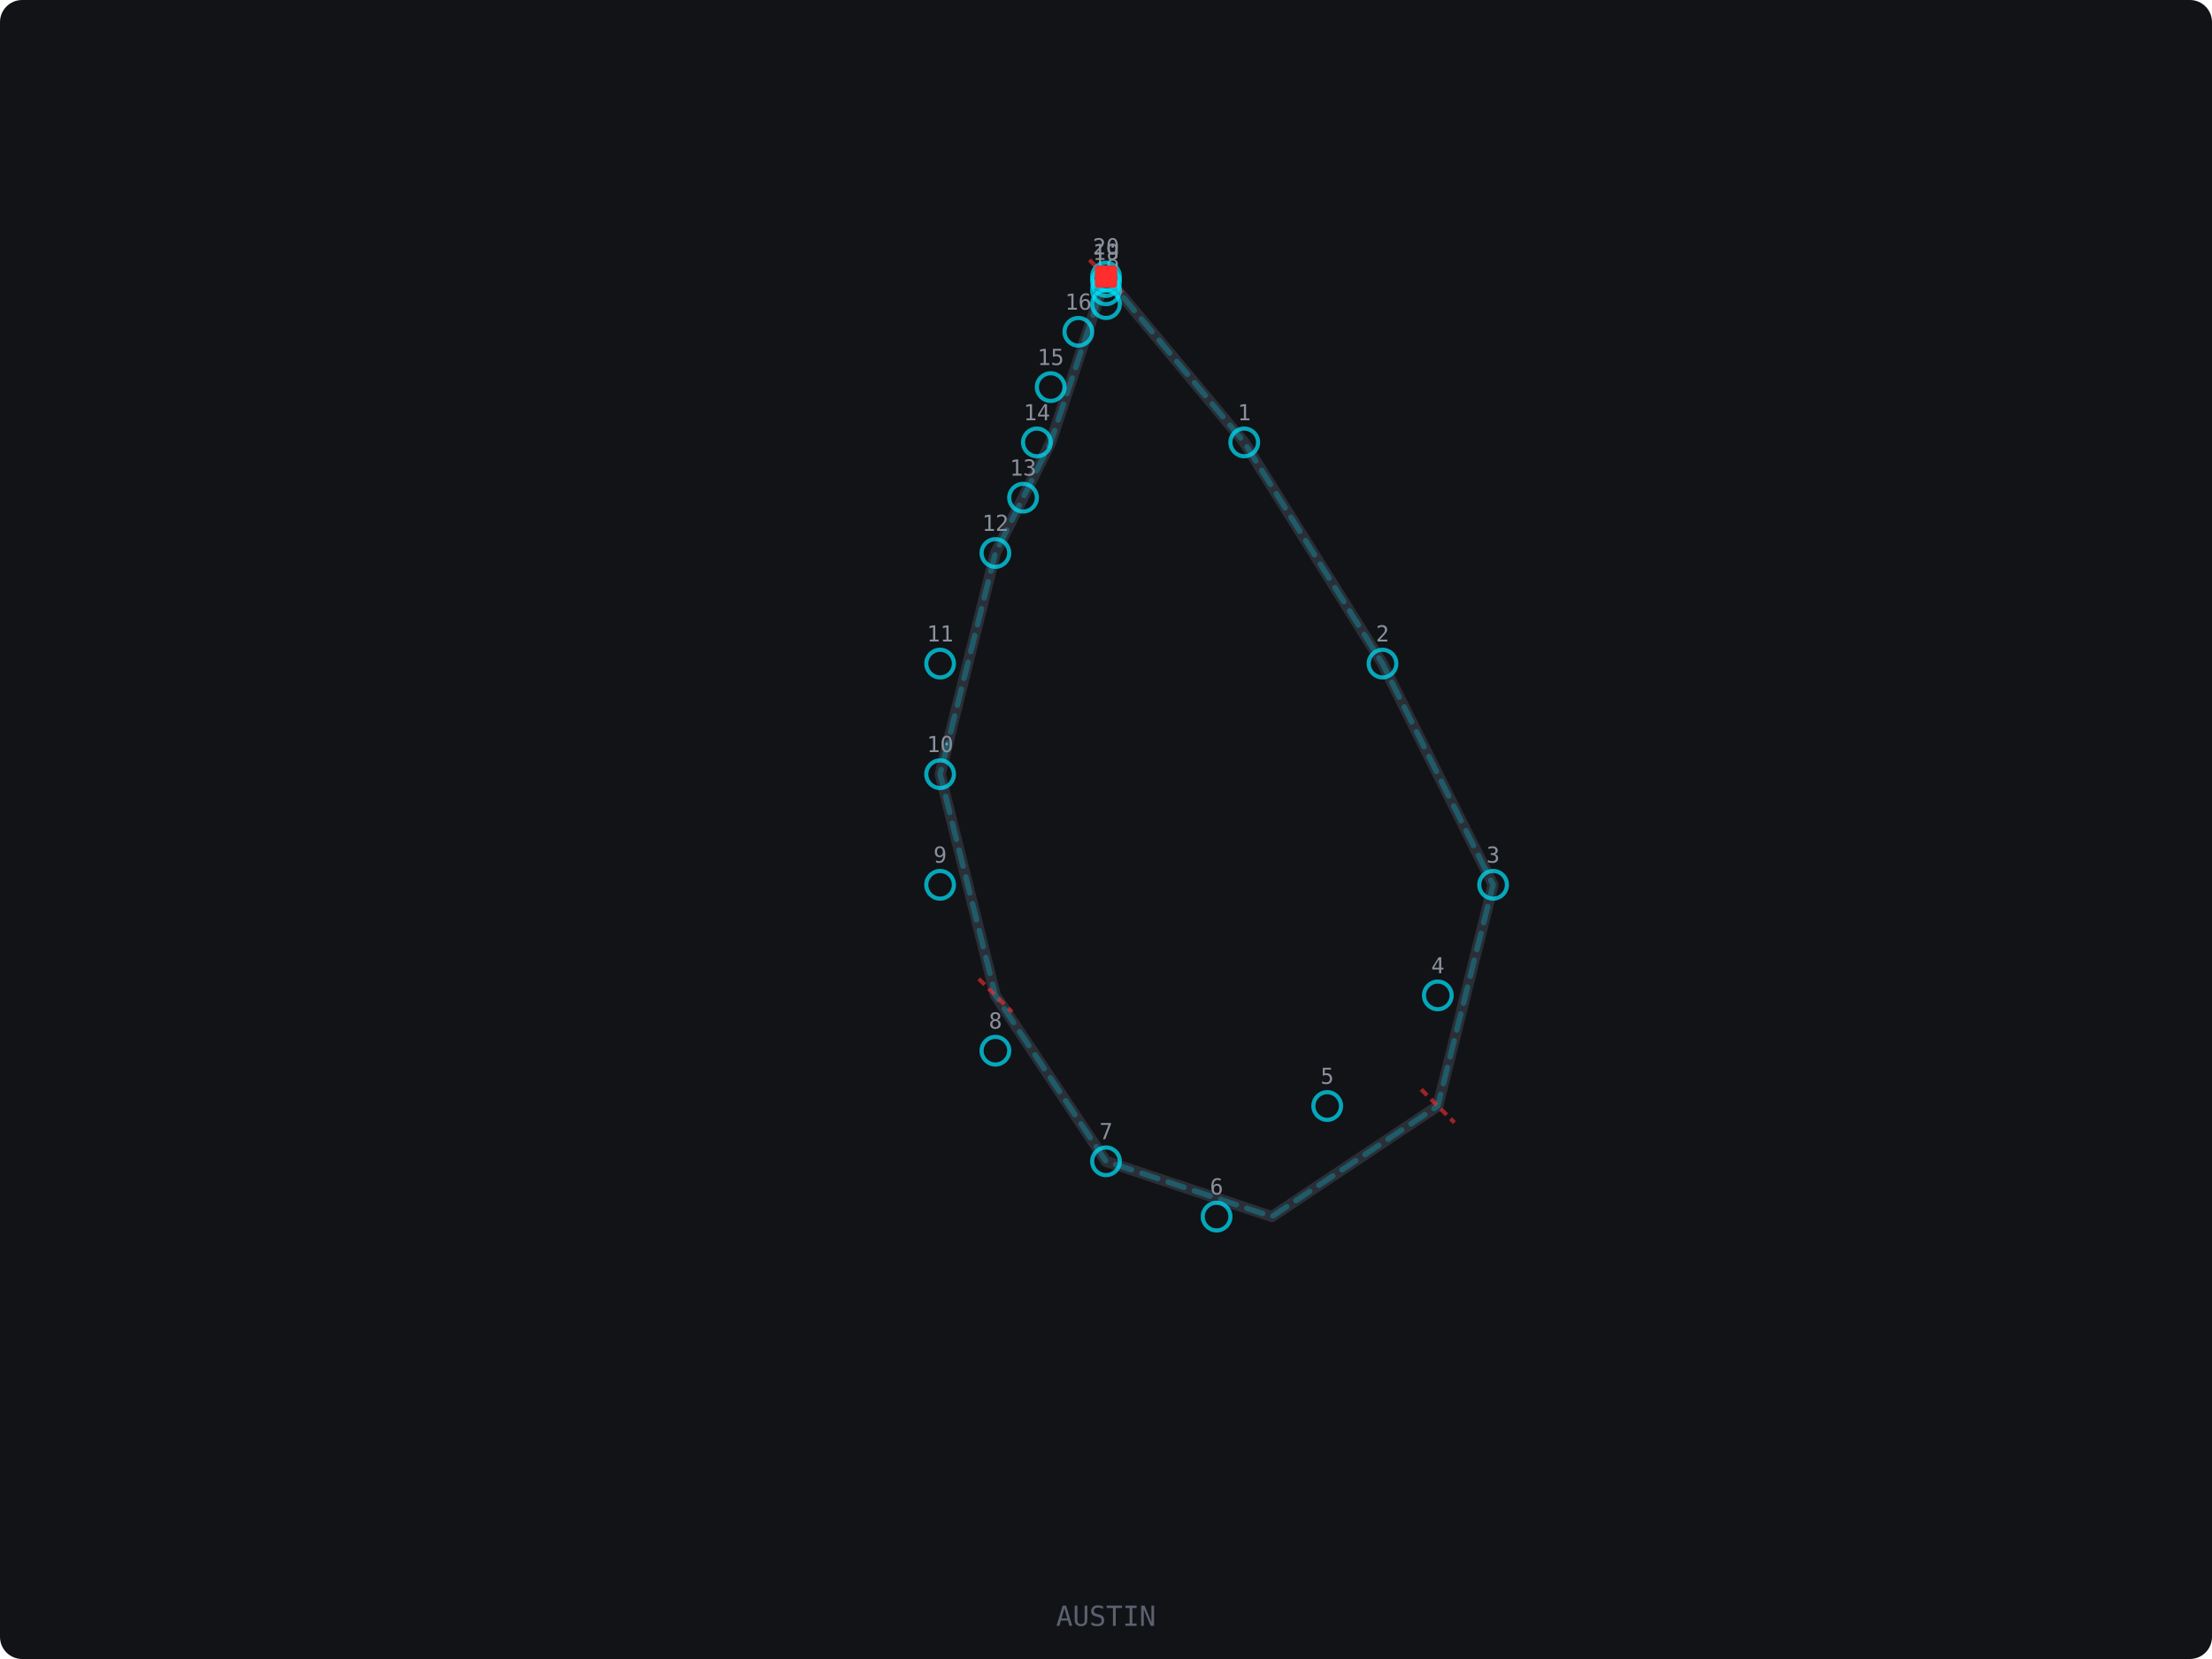
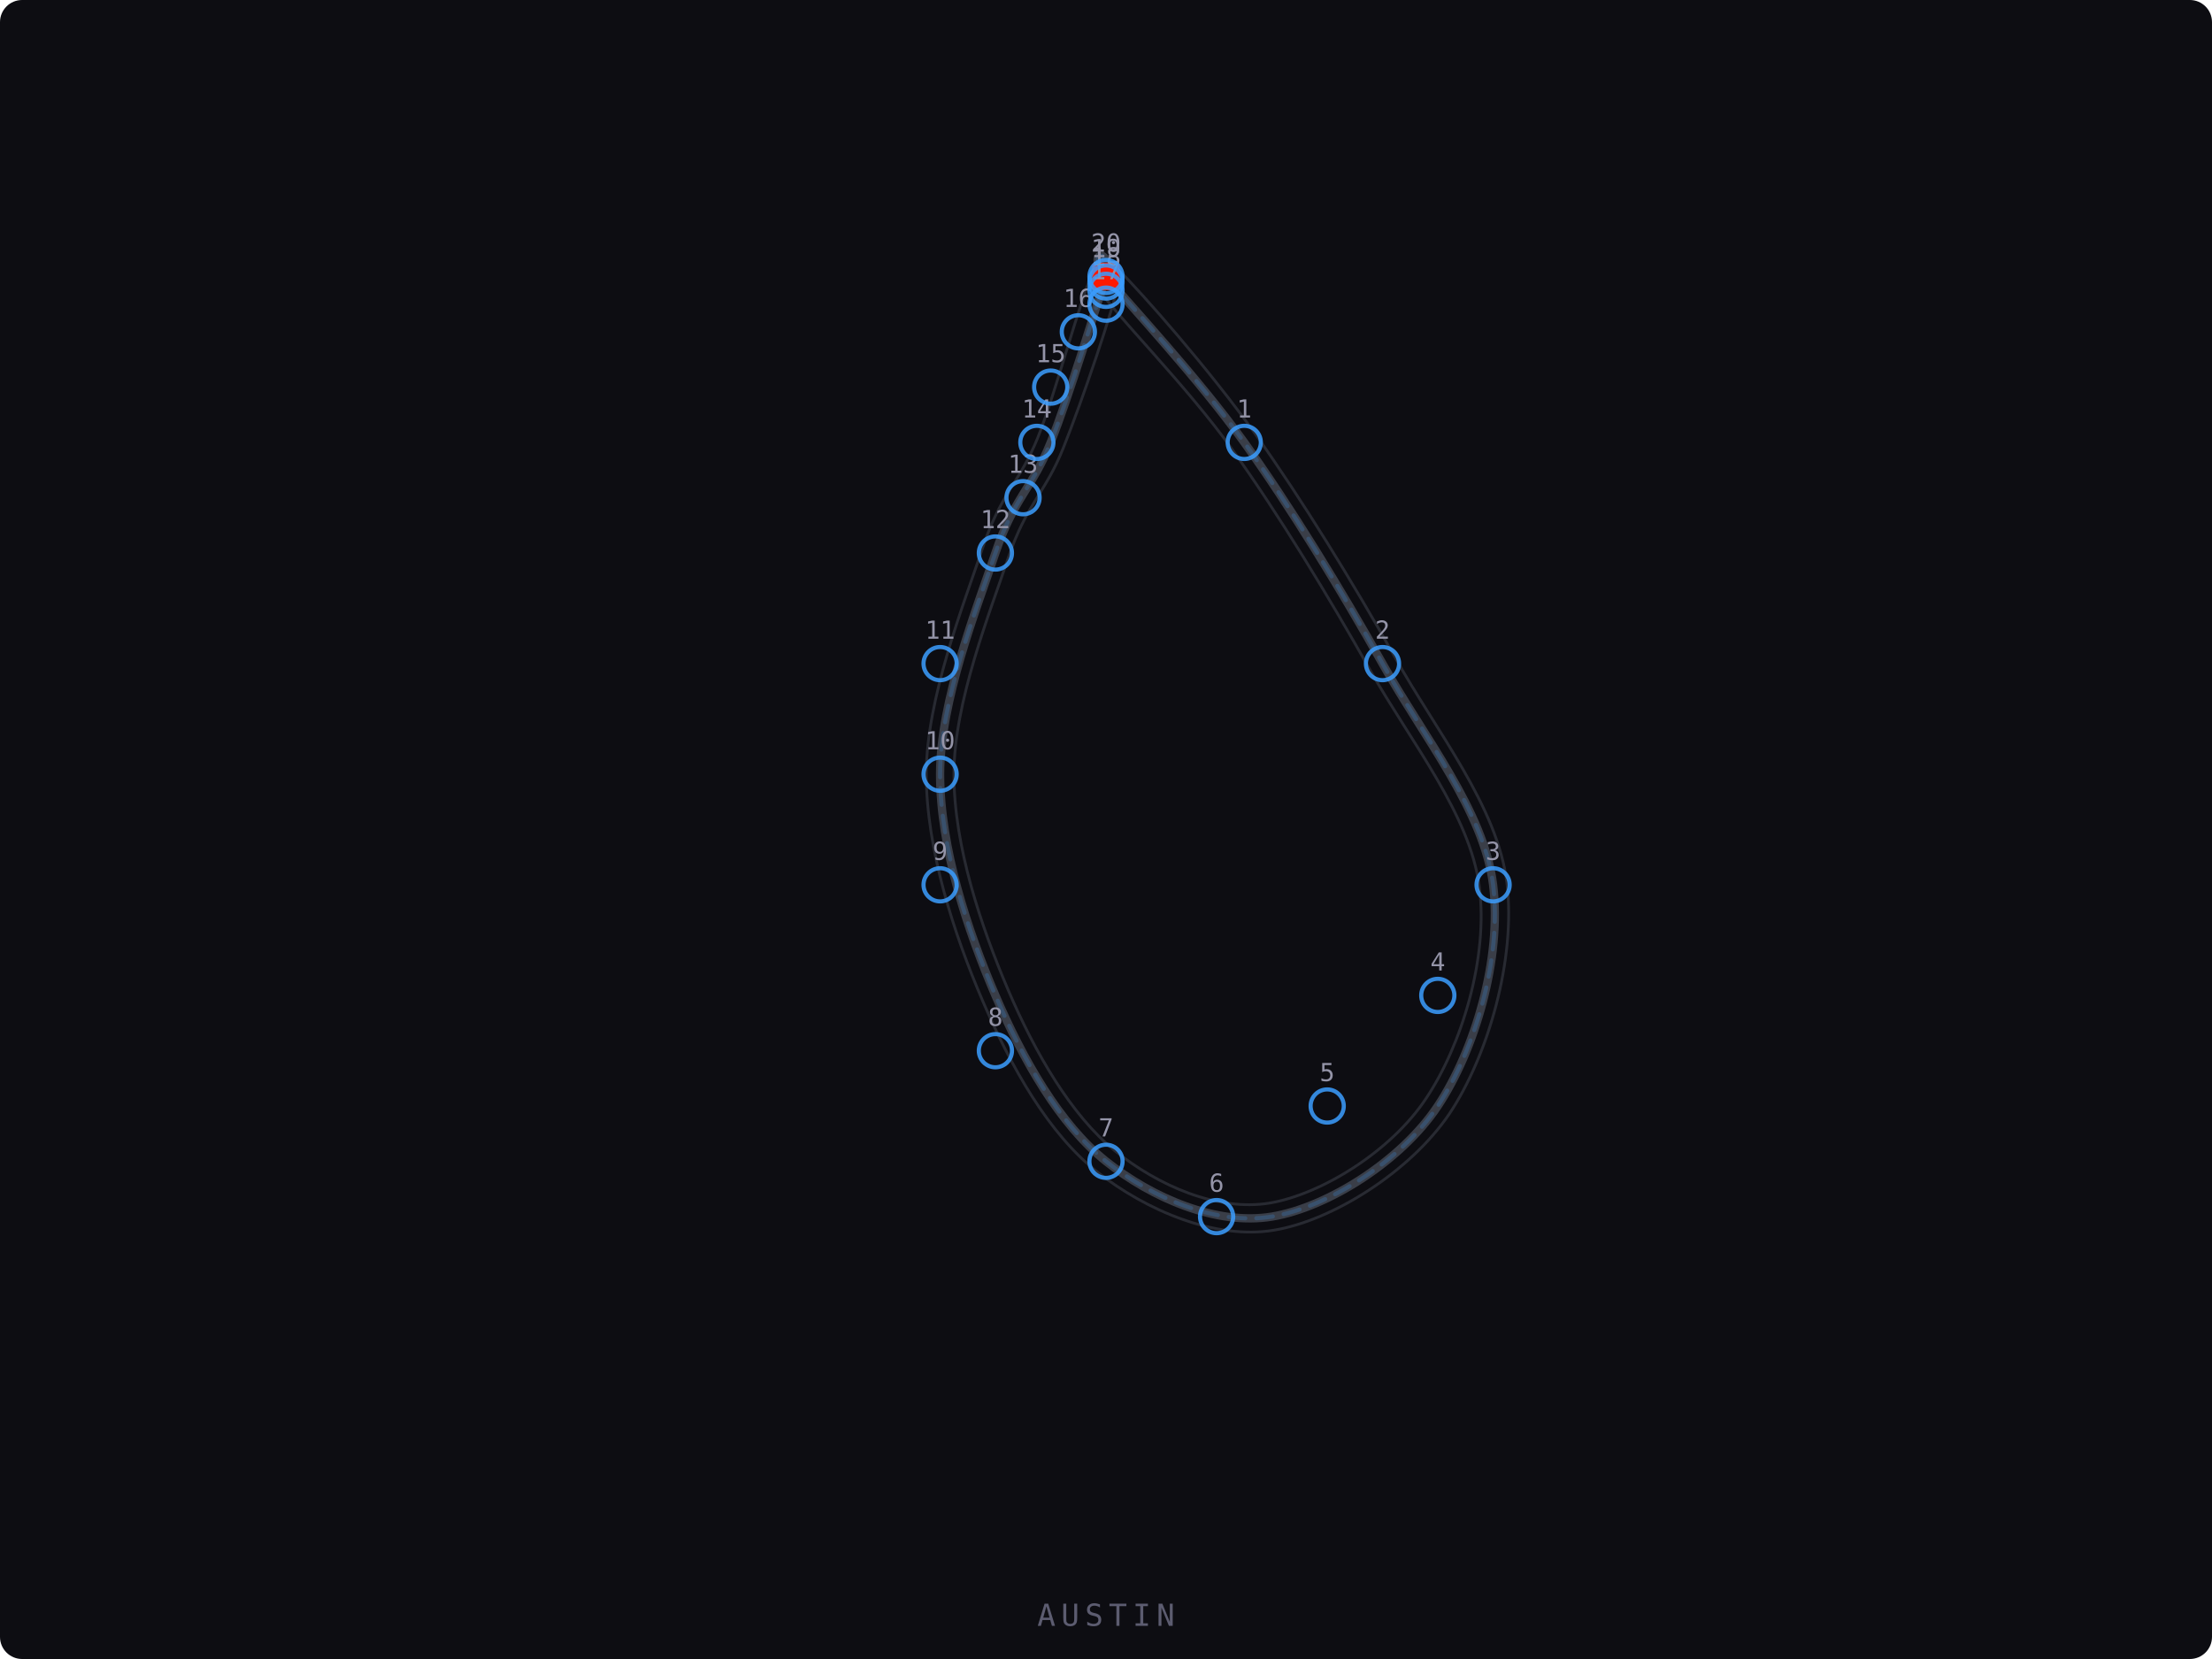
<svg xmlns="http://www.w3.org/2000/svg" viewBox="0 0 800 600" width="800" height="600">
  <defs>
    <style>
-       .track-bg { fill: #111317; }
-       .track-line { fill: none; stroke: #2a2e36; stroke-width: 4; stroke-linecap: round; stroke-linejoin: round; }
-       .track-line-accent { fill: none; stroke: rgba(0,229,255,0.25); stroke-width: 2; stroke-linecap: round; stroke-dasharray: 6,4; }
+       .track-bg { fill: #0d0d12; }
+       .track-line { fill: none; stroke: #3a3e48; stroke-width: 3; stroke-linecap: round; stroke-linejoin: round; }
+       .track-line-accent { fill: none; stroke: rgba(59,158,255,0.20); stroke-width: 1.5; stroke-linecap: round; stroke-dasharray: 6,4; }
+       .track-edge { fill: none; stroke: #3a3e48; stroke-width: 1; stroke-linecap: round; stroke-linejoin: round; opacity: 0.6; }
    </style>
  </defs>
  <rect class="track-bg" width="800" height="600" rx="8" />
-   <polyline class="track-line" points="400.0,100.0 450.0,160.0 500.0,240.0 540.0,320.0 520.0,400.0 460.0,440.0 400.0,420.0 360.0,360.0 340.0,280.0 360.0,200.0 380.0,160.0 400.0,100.0" />
-   <polyline class="track-line-accent" points="400.0,100.0 450.0,160.0 500.0,240.0 540.0,320.0 520.0,400.0 460.0,440.0 400.0,420.0 360.0,360.0 340.0,280.0 360.0,200.0 380.0,160.0 400.0,100.0" />
-   <line x1="514.0" y1="394.0" x2="526.0" y2="406.0" stroke="#ff2d2d" stroke-width="1.5" stroke-dasharray="3,2" opacity="0.6" />
-   <line x1="354.0" y1="354.0" x2="366.0" y2="366.0" stroke="#ff2d2d" stroke-width="1.5" stroke-dasharray="3,2" opacity="0.6" />
-   <line x1="394.0" y1="94.0" x2="406.0" y2="106.0" stroke="#ff2d2d" stroke-width="1.5" stroke-dasharray="3,2" opacity="0.6" />
-   <circle cx="450.0" cy="160.0" r="5" fill="none" stroke="#00e5ff" stroke-width="1.5" opacity="0.7" />
-   <text x="450.0" y="152.0" text-anchor="middle" fill="#8a909c" font-size="8" font-family="monospace">1</text>
-   <circle cx="500.0" cy="240.0" r="5" fill="none" stroke="#00e5ff" stroke-width="1.5" opacity="0.7" />
-   <text x="500.0" y="232.0" text-anchor="middle" fill="#8a909c" font-size="8" font-family="monospace">2</text>
-   <circle cx="540.0" cy="320.0" r="5" fill="none" stroke="#00e5ff" stroke-width="1.5" opacity="0.7" />
-   <text x="540.0" y="312.0" text-anchor="middle" fill="#8a909c" font-size="8" font-family="monospace">3</text>
-   <circle cx="520.0" cy="360.0" r="5" fill="none" stroke="#00e5ff" stroke-width="1.5" opacity="0.7" />
-   <text x="520.0" y="352.0" text-anchor="middle" fill="#8a909c" font-size="8" font-family="monospace">4</text>
-   <circle cx="480.0" cy="400.0" r="5" fill="none" stroke="#00e5ff" stroke-width="1.5" opacity="0.7" />
-   <text x="480.0" y="392.0" text-anchor="middle" fill="#8a909c" font-size="8" font-family="monospace">5</text>
-   <circle cx="440.0" cy="440.0" r="5" fill="none" stroke="#00e5ff" stroke-width="1.5" opacity="0.7" />
-   <text x="440.0" y="432.0" text-anchor="middle" fill="#8a909c" font-size="8" font-family="monospace">6</text>
-   <circle cx="400.0" cy="420.0" r="5" fill="none" stroke="#00e5ff" stroke-width="1.5" opacity="0.7" />
-   <text x="400.0" y="412.0" text-anchor="middle" fill="#8a909c" font-size="8" font-family="monospace">7</text>
-   <circle cx="360.0" cy="380.0" r="5" fill="none" stroke="#00e5ff" stroke-width="1.5" opacity="0.7" />
-   <text x="360.0" y="372.0" text-anchor="middle" fill="#8a909c" font-size="8" font-family="monospace">8</text>
-   <circle cx="340.0" cy="320.0" r="5" fill="none" stroke="#00e5ff" stroke-width="1.5" opacity="0.7" />
-   <text x="340.0" y="312.0" text-anchor="middle" fill="#8a909c" font-size="8" font-family="monospace">9</text>
-   <circle cx="340.0" cy="280.0" r="5" fill="none" stroke="#00e5ff" stroke-width="1.5" opacity="0.7" />
-   <text x="340.0" y="272.0" text-anchor="middle" fill="#8a909c" font-size="8" font-family="monospace">10</text>
-   <circle cx="340.0" cy="240.0" r="5" fill="none" stroke="#00e5ff" stroke-width="1.5" opacity="0.7" />
-   <text x="340.0" y="232.0" text-anchor="middle" fill="#8a909c" font-size="8" font-family="monospace">11</text>
-   <circle cx="360.0" cy="200.0" r="5" fill="none" stroke="#00e5ff" stroke-width="1.5" opacity="0.7" />
-   <text x="360.0" y="192.0" text-anchor="middle" fill="#8a909c" font-size="8" font-family="monospace">12</text>
-   <circle cx="370.0" cy="180.0" r="5" fill="none" stroke="#00e5ff" stroke-width="1.5" opacity="0.7" />
-   <text x="370.0" y="172.0" text-anchor="middle" fill="#8a909c" font-size="8" font-family="monospace">13</text>
-   <circle cx="375.0" cy="160.0" r="5" fill="none" stroke="#00e5ff" stroke-width="1.5" opacity="0.7" />
-   <text x="375.0" y="152.0" text-anchor="middle" fill="#8a909c" font-size="8" font-family="monospace">14</text>
-   <circle cx="380.0" cy="140.0" r="5" fill="none" stroke="#00e5ff" stroke-width="1.5" opacity="0.7" />
-   <text x="380.0" y="132.0" text-anchor="middle" fill="#8a909c" font-size="8" font-family="monospace">15</text>
-   <circle cx="390.0" cy="120.0" r="5" fill="none" stroke="#00e5ff" stroke-width="1.5" opacity="0.7" />
-   <text x="390.0" y="112.0" text-anchor="middle" fill="#8a909c" font-size="8" font-family="monospace">16</text>
-   <circle cx="400.0" cy="110.0" r="5" fill="none" stroke="#00e5ff" stroke-width="1.5" opacity="0.7" />
-   <text x="400.0" y="102.0" text-anchor="middle" fill="#8a909c" font-size="8" font-family="monospace">17</text>
-   <circle cx="400.0" cy="105.0" r="5" fill="none" stroke="#00e5ff" stroke-width="1.5" opacity="0.7" />
-   <text x="400.0" y="97.0" text-anchor="middle" fill="#8a909c" font-size="8" font-family="monospace">18</text>
-   <circle cx="400.0" cy="102.0" r="5" fill="none" stroke="#00e5ff" stroke-width="1.5" opacity="0.7" />
-   <text x="400.0" y="94.0" text-anchor="middle" fill="#8a909c" font-size="8" font-family="monospace">19</text>
-   <circle cx="400.0" cy="100.0" r="5" fill="none" stroke="#00e5ff" stroke-width="1.5" opacity="0.7" />
-   <text x="400.0" y="92.0" text-anchor="middle" fill="#8a909c" font-size="8" font-family="monospace">20</text>
-   <rect x="396.0" y="96.0" width="8" height="8" fill="#ff2d2d" rx="1" />
-   <text x="400" y="588" text-anchor="middle" fill="#5b616e" font-size="10" font-family="monospace">AUSTIN</text>
+   <path class="track-edge" d="M 396.2 103.2 C 403.0 113.4 429.4 139.7 445.9 162.9 C 462.5 186.1 480.8 216.2 495.6 242.5 C 510.5 268.7 531.7 294.8 535.0 320.6 C 538.4 346.4 528.5 378.2 515.8 397.2 C 503.2 416.3 478.0 431.9 459.2 435.1 C 440.4 438.2 418.9 428.9 403.1 416.1 C 387.4 403.3 374.3 380.7 364.6 358.0 C 354.9 335.3 345.0 306.1 345.0 280.0 C 345.0 253.9 358.1 221.3 364.7 201.6 C 371.4 181.9 378.0 178.5 384.6 161.9 C 391.3 145.2 402.8 111.4 404.7 101.6 C 406.7 91.8 389.3 93.0 396.2 103.2 Z" />
+   <path class="track-edge" d="M 403.8 96.8 C 413.6 106.6 437.3 133.6 454.1 157.1 C 470.8 180.6 489.2 210.5 504.4 237.5 C 519.5 264.6 541.7 291.8 545.0 319.4 C 548.3 346.9 538.2 381.8 524.2 402.8 C 510.1 423.7 482.0 441.4 460.8 444.9 C 439.6 448.5 414.4 437.7 396.9 423.9 C 379.3 410.1 365.7 386.0 355.4 362.0 C 345.1 338.0 335.0 307.3 335.0 280.0 C 335.0 252.7 348.5 218.7 355.3 198.4 C 362.0 178.1 368.7 174.8 375.4 158.1 C 382.0 141.5 390.5 108.6 395.3 98.4 C 400.0 88.2 394.0 87.0 403.8 96.8 Z" />
+   <path class="track-line" d="M 400.0 100.0 C 408.3 110.0 433.3 136.7 450.0 160.0 C 466.7 183.3 485.0 213.3 500.0 240.0 C 515.0 266.7 536.7 293.3 540.0 320.0 C 543.3 346.7 533.3 380.0 520.0 400.0 C 506.7 420.0 480.0 436.7 460.0 440.0 C 440.0 443.3 416.7 433.3 400.0 420.0 C 383.3 406.7 370.0 383.3 360.0 360.0 C 350.0 336.7 340.0 306.7 340.0 280.0 C 340.0 253.3 353.3 220.0 360.0 200.0 C 366.7 180.0 373.3 176.7 380.0 160.0 C 386.7 143.3 396.7 110.0 400.0 100.0 C 403.3 90.0 391.7 90.0 400.0 100.0 Z" />
+   <path class="track-line-accent" d="M 400.0 100.0 C 408.3 110.0 433.3 136.7 450.0 160.0 C 466.7 183.3 485.0 213.3 500.0 240.0 C 515.0 266.7 536.7 293.3 540.0 320.0 C 543.3 346.7 533.3 380.0 520.0 400.0 C 506.7 420.0 480.0 436.7 460.0 440.0 C 440.0 443.3 416.7 433.3 400.0 420.0 C 383.3 406.7 370.0 383.3 360.0 360.0 C 350.0 336.7 340.0 306.7 340.0 280.0 C 340.0 253.3 353.3 220.0 360.0 200.0 C 366.7 180.0 373.3 176.7 380.0 160.0 C 386.7 143.3 396.7 110.0 400.0 100.0 C 403.3 90.0 391.7 90.0 400.0 100.0 Z" />
+   <rect x="395.0" y="95.0" width="10" height="10" fill="#FF1801" rx="1" />
+   <circle cx="450.0" cy="160.0" r="6" fill="none" stroke="#3B9EFF" stroke-width="1.5" opacity="0.85" />
+   <text x="450.0" y="151.0" text-anchor="middle" fill="#9494a8" font-size="9" font-family="monospace">1</text>
+   <circle cx="500.0" cy="240.0" r="6" fill="none" stroke="#3B9EFF" stroke-width="1.5" opacity="0.85" />
+   <text x="500.0" y="231.0" text-anchor="middle" fill="#9494a8" font-size="9" font-family="monospace">2</text>
+   <circle cx="540.0" cy="320.0" r="6" fill="none" stroke="#3B9EFF" stroke-width="1.5" opacity="0.85" />
+   <text x="540.0" y="311.0" text-anchor="middle" fill="#9494a8" font-size="9" font-family="monospace">3</text>
+   <circle cx="520.0" cy="360.0" r="6" fill="none" stroke="#3B9EFF" stroke-width="1.5" opacity="0.85" />
+   <text x="520.0" y="351.0" text-anchor="middle" fill="#9494a8" font-size="9" font-family="monospace">4</text>
+   <circle cx="480.0" cy="400.0" r="6" fill="none" stroke="#3B9EFF" stroke-width="1.5" opacity="0.85" />
+   <text x="480.0" y="391.0" text-anchor="middle" fill="#9494a8" font-size="9" font-family="monospace">5</text>
+   <circle cx="440.0" cy="440.0" r="6" fill="none" stroke="#3B9EFF" stroke-width="1.5" opacity="0.85" />
+   <text x="440.0" y="431.0" text-anchor="middle" fill="#9494a8" font-size="9" font-family="monospace">6</text>
+   <circle cx="400.0" cy="420.0" r="6" fill="none" stroke="#3B9EFF" stroke-width="1.5" opacity="0.85" />
+   <text x="400.0" y="411.0" text-anchor="middle" fill="#9494a8" font-size="9" font-family="monospace">7</text>
+   <circle cx="360.0" cy="380.0" r="6" fill="none" stroke="#3B9EFF" stroke-width="1.5" opacity="0.85" />
+   <text x="360.0" y="371.0" text-anchor="middle" fill="#9494a8" font-size="9" font-family="monospace">8</text>
+   <circle cx="340.0" cy="320.0" r="6" fill="none" stroke="#3B9EFF" stroke-width="1.5" opacity="0.85" />
+   <text x="340.0" y="311.0" text-anchor="middle" fill="#9494a8" font-size="9" font-family="monospace">9</text>
+   <circle cx="340.0" cy="280.0" r="6" fill="none" stroke="#3B9EFF" stroke-width="1.5" opacity="0.85" />
+   <text x="340.0" y="271.0" text-anchor="middle" fill="#9494a8" font-size="9" font-family="monospace">10</text>
+   <circle cx="340.0" cy="240.0" r="6" fill="none" stroke="#3B9EFF" stroke-width="1.5" opacity="0.85" />
+   <text x="340.0" y="231.0" text-anchor="middle" fill="#9494a8" font-size="9" font-family="monospace">11</text>
+   <circle cx="360.0" cy="200.0" r="6" fill="none" stroke="#3B9EFF" stroke-width="1.5" opacity="0.85" />
+   <text x="360.0" y="191.0" text-anchor="middle" fill="#9494a8" font-size="9" font-family="monospace">12</text>
+   <circle cx="370.0" cy="180.0" r="6" fill="none" stroke="#3B9EFF" stroke-width="1.5" opacity="0.85" />
+   <text x="370.0" y="171.0" text-anchor="middle" fill="#9494a8" font-size="9" font-family="monospace">13</text>
+   <circle cx="375.0" cy="160.0" r="6" fill="none" stroke="#3B9EFF" stroke-width="1.5" opacity="0.85" />
+   <text x="375.0" y="151.0" text-anchor="middle" fill="#9494a8" font-size="9" font-family="monospace">14</text>
+   <circle cx="380.0" cy="140.0" r="6" fill="none" stroke="#3B9EFF" stroke-width="1.5" opacity="0.85" />
+   <text x="380.0" y="131.0" text-anchor="middle" fill="#9494a8" font-size="9" font-family="monospace">15</text>
+   <circle cx="390.0" cy="120.0" r="6" fill="none" stroke="#3B9EFF" stroke-width="1.5" opacity="0.85" />
+   <text x="390.0" y="111.0" text-anchor="middle" fill="#9494a8" font-size="9" font-family="monospace">16</text>
+   <circle cx="400.0" cy="110.0" r="6" fill="none" stroke="#3B9EFF" stroke-width="1.5" opacity="0.85" />
+   <text x="400.0" y="101.0" text-anchor="middle" fill="#9494a8" font-size="9" font-family="monospace">17</text>
+   <circle cx="400.0" cy="105.0" r="6" fill="none" stroke="#3B9EFF" stroke-width="1.5" opacity="0.85" />
+   <text x="400.0" y="96.0" text-anchor="middle" fill="#9494a8" font-size="9" font-family="monospace">18</text>
+   <circle cx="400.0" cy="102.0" r="6" fill="none" stroke="#3B9EFF" stroke-width="1.5" opacity="0.85" />
+   <text x="400.0" y="93.0" text-anchor="middle" fill="#9494a8" font-size="9" font-family="monospace">19</text>
+   <circle cx="400.0" cy="100.0" r="6" fill="none" stroke="#3B9EFF" stroke-width="1.5" opacity="0.85" />
+   <text x="400.0" y="91.0" text-anchor="middle" fill="#9494a8" font-size="9" font-family="monospace">20</text>
+   <text x="400.0" y="588" text-anchor="middle" fill="#5c5c70" font-size="11" font-family="monospace" letter-spacing="2">AUSTIN</text>
</svg>
